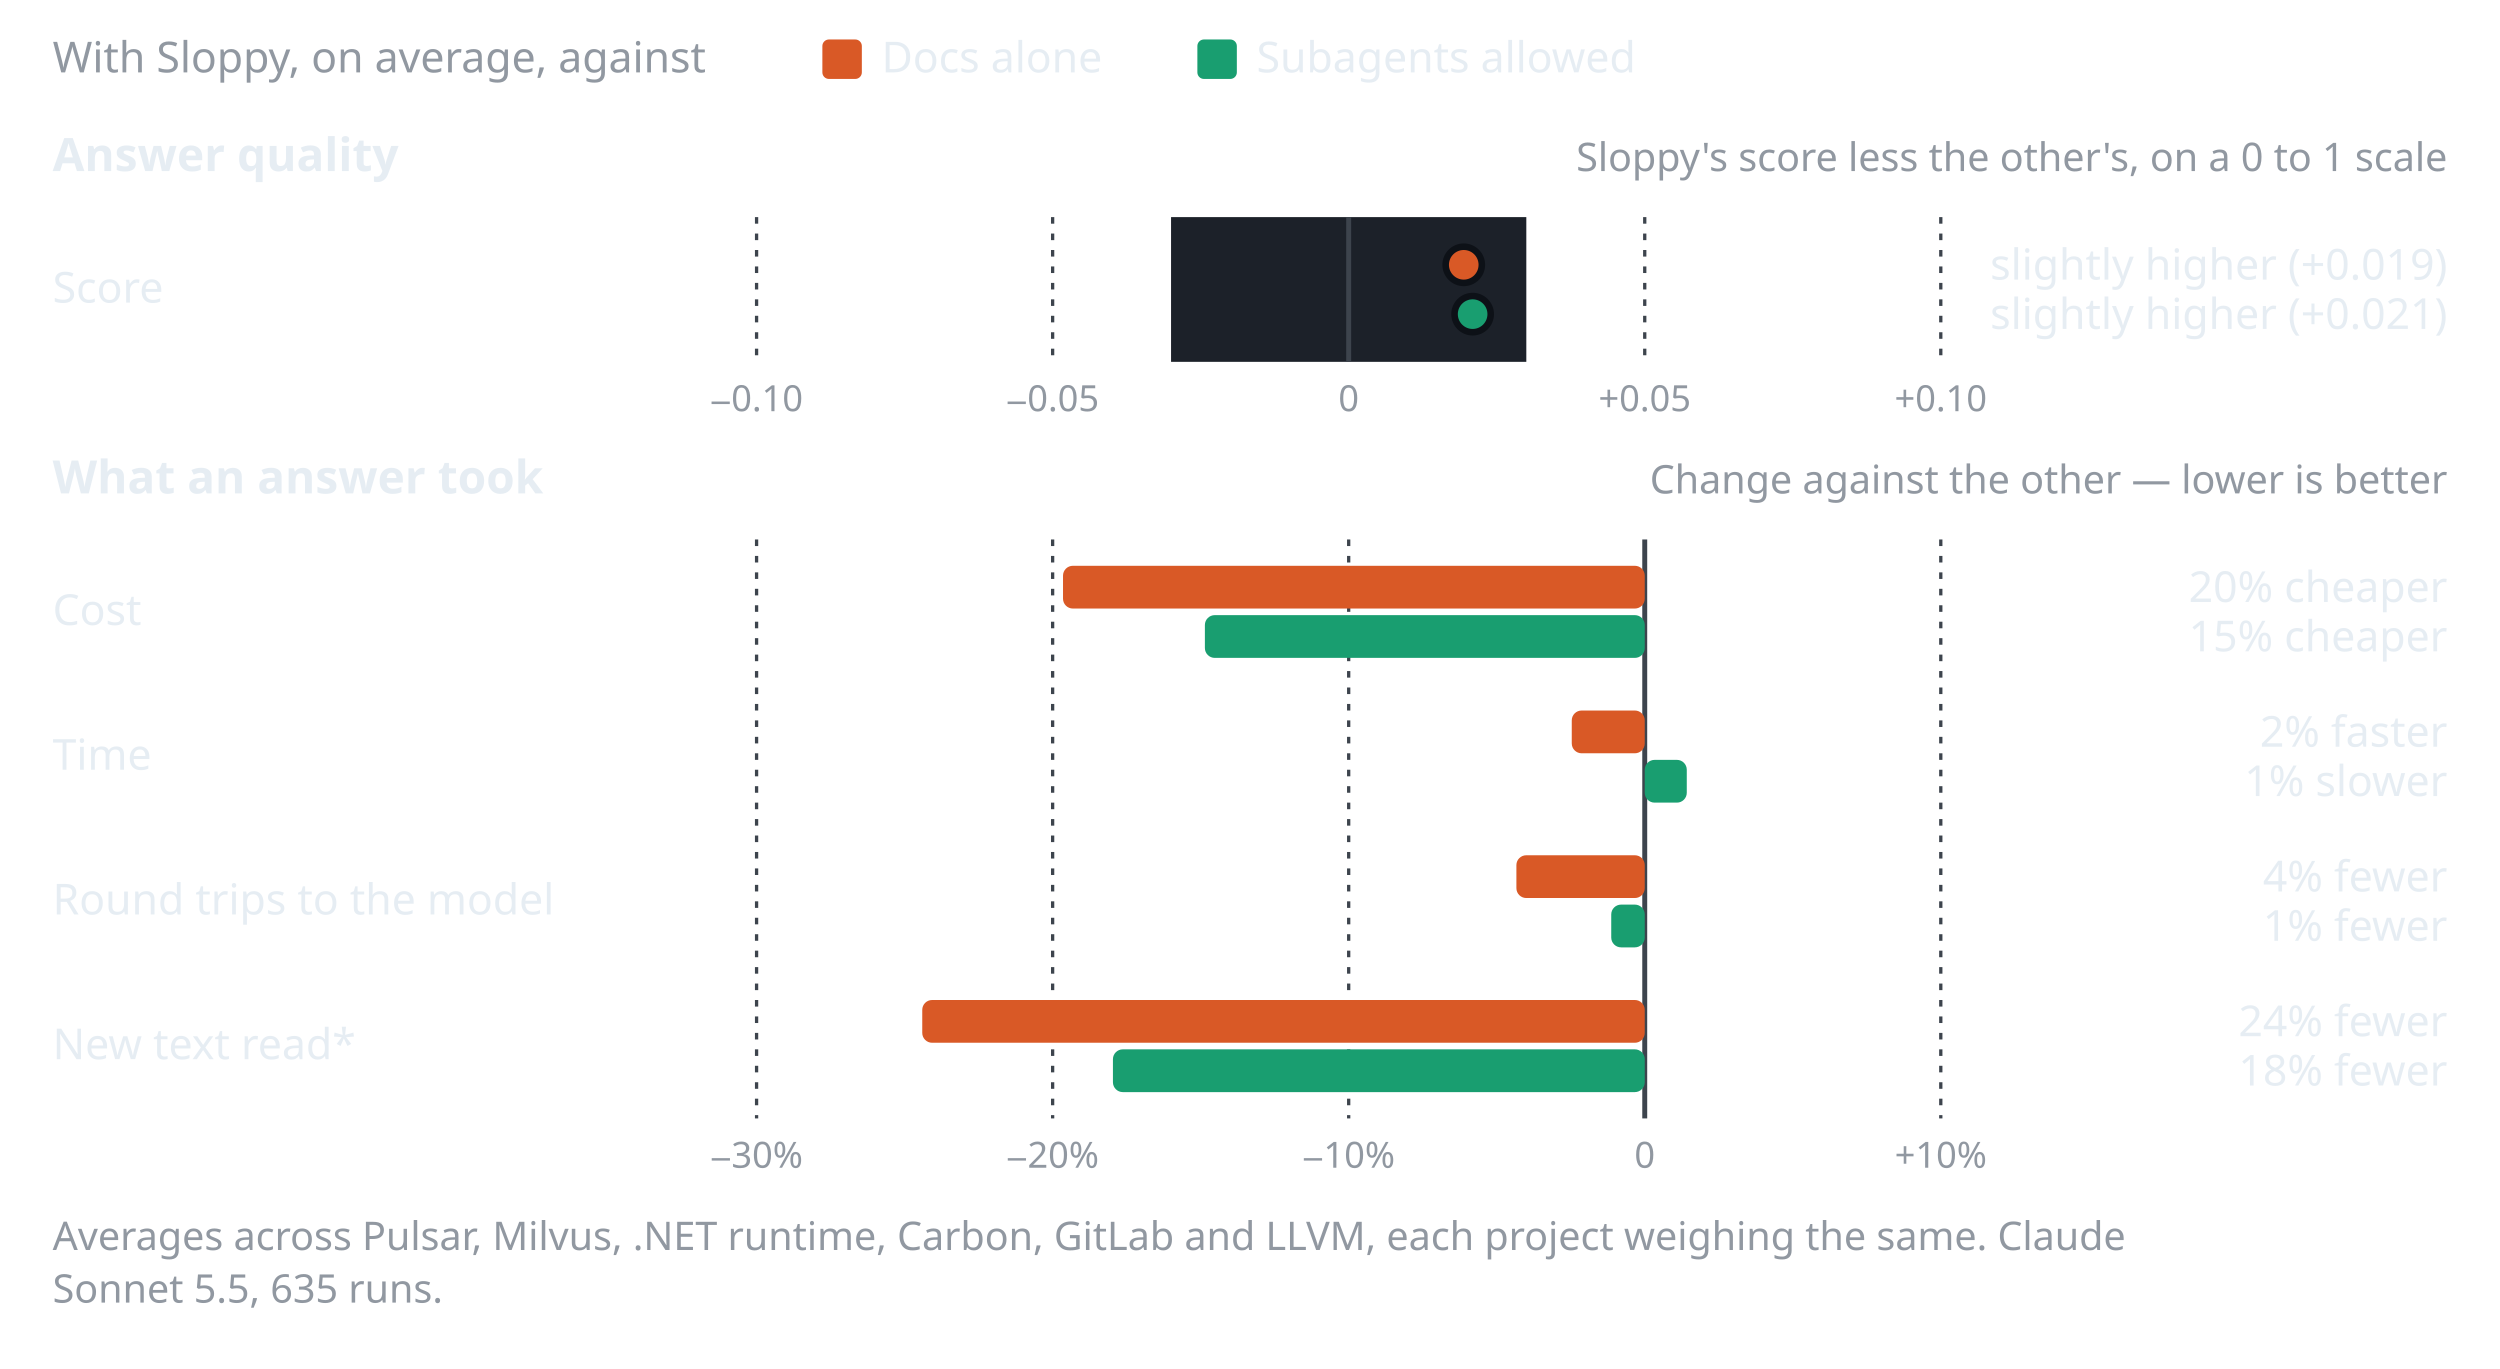
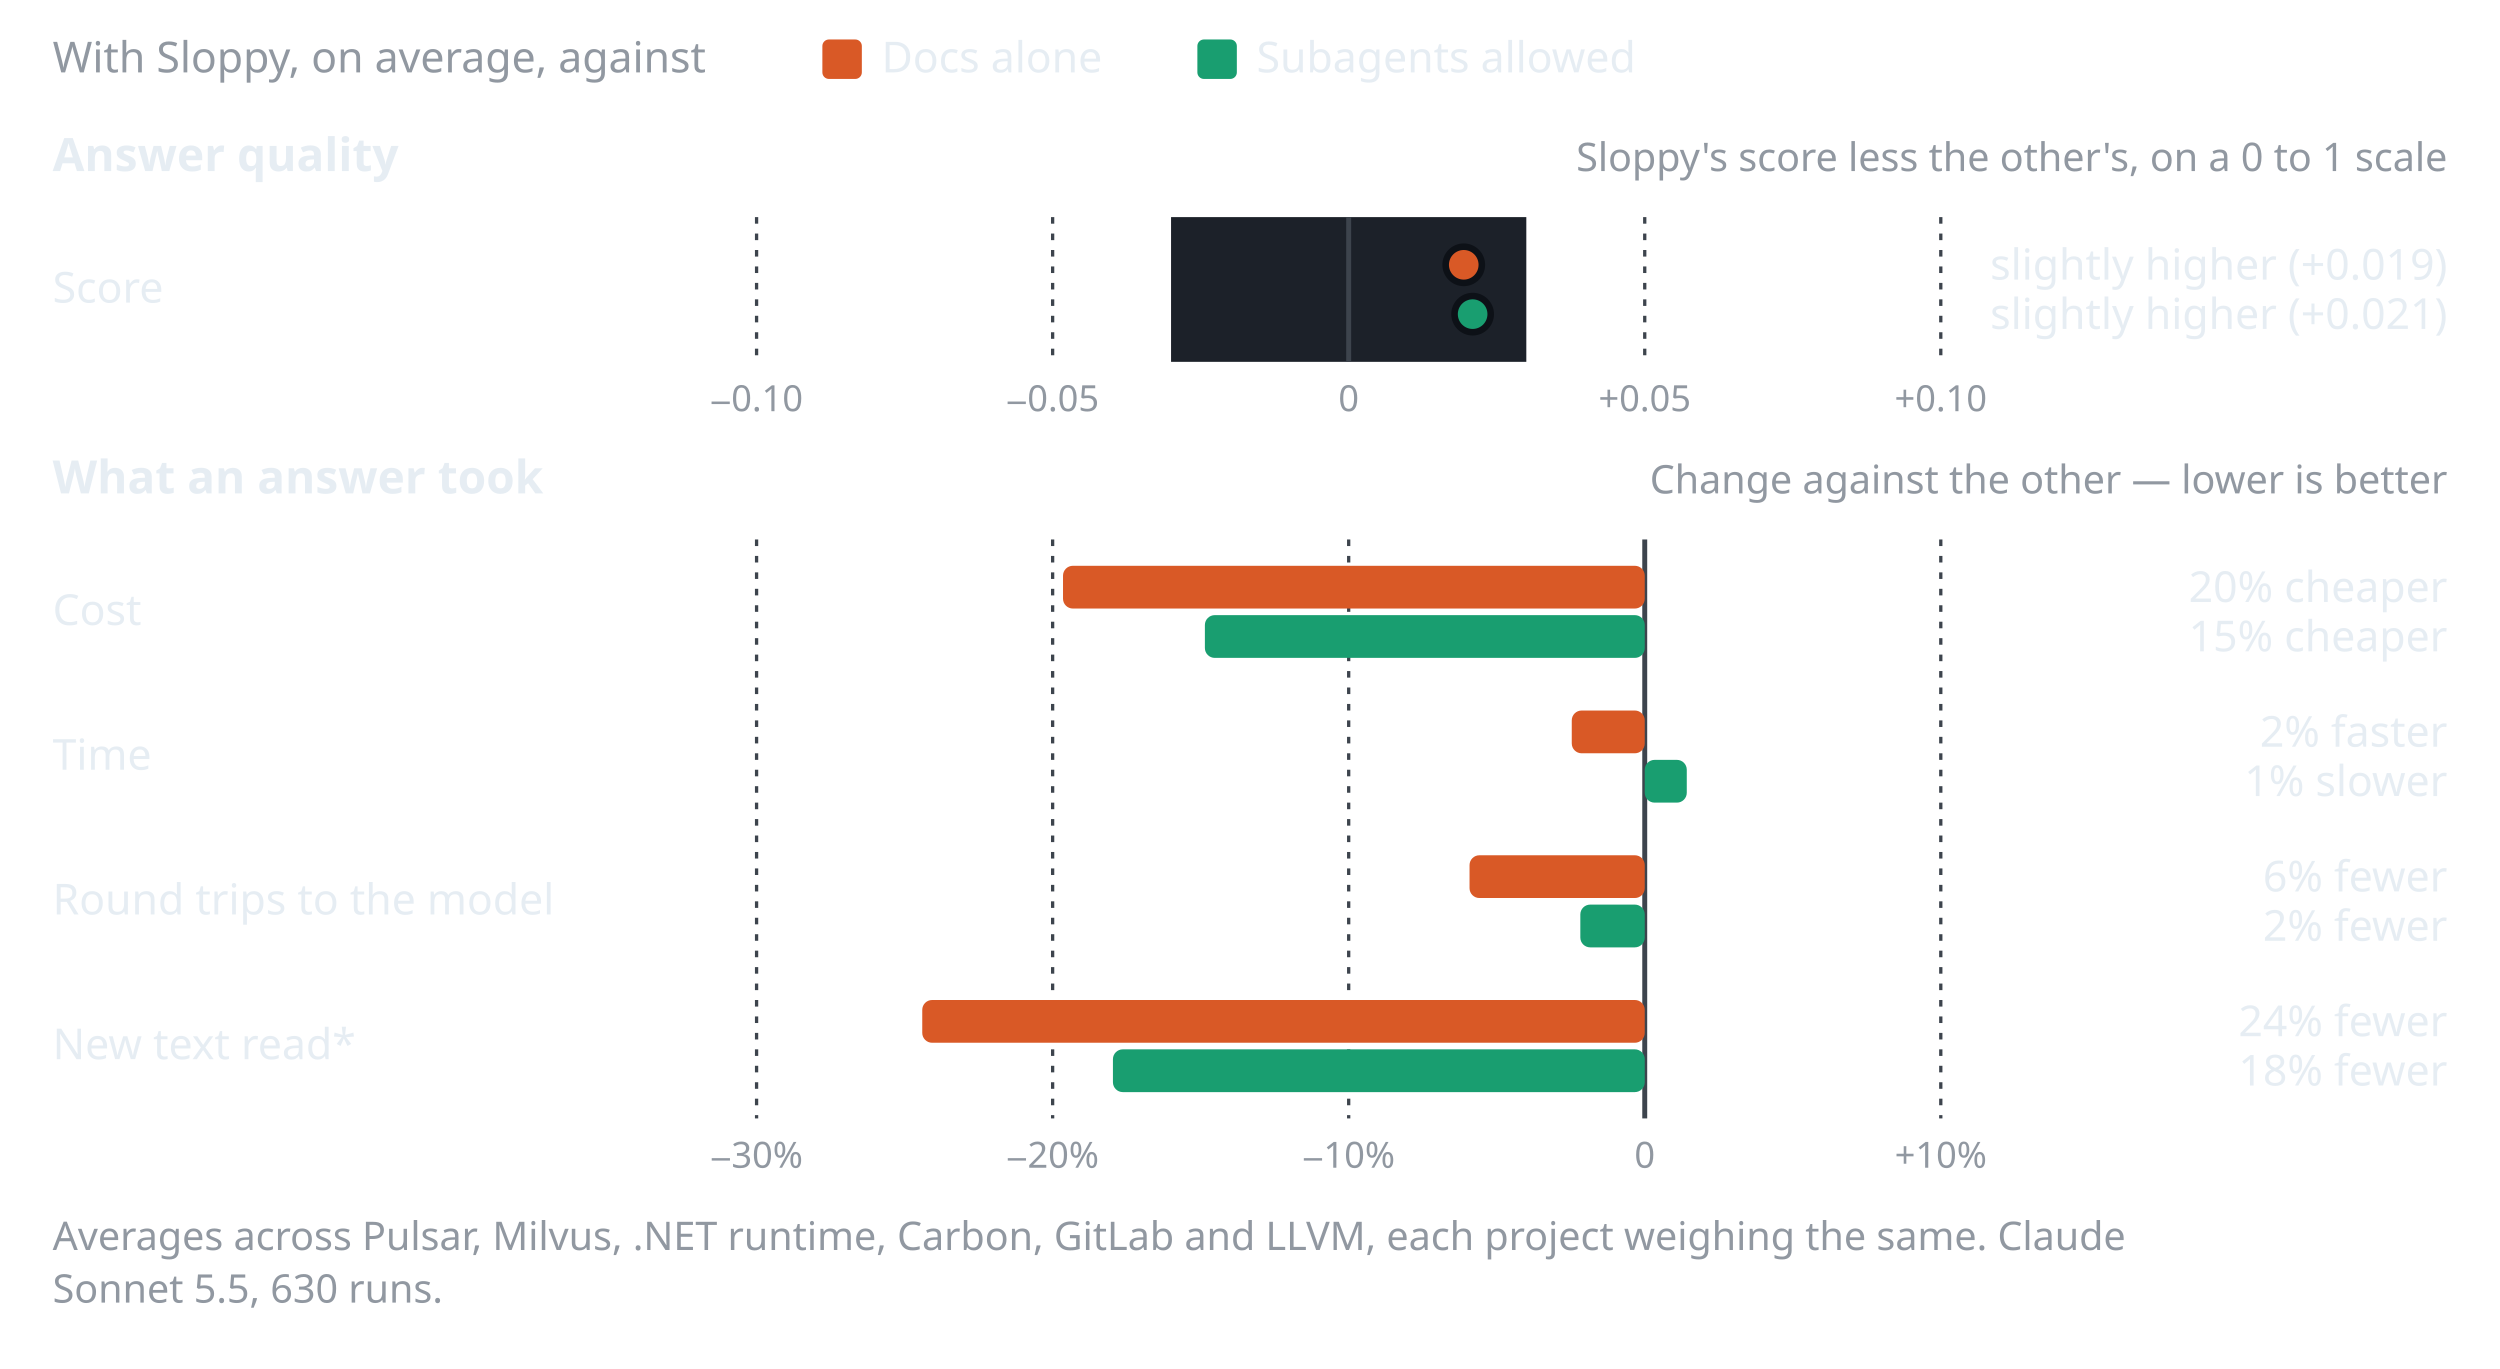
<svg xmlns="http://www.w3.org/2000/svg" width="760" height="416" viewBox="0 0 760 416" font-family="-apple-system, BlinkMacSystemFont, 'Segoe UI', 'Noto Sans', Helvetica, Arial, sans-serif" font-size="13" role="img" aria-label="Sloppy against the docs alone and against subagents, on the large projects">
  <text x="16" y="22" fill="#9198a1">With Sloppy, on average, against</text>
  <rect x="250" y="12" width="12" height="12" rx="2" fill="#d95926" />
  <text x="268" y="22" fill="#e6edf3">Docs alone</text>
  <rect x="364" y="12" width="12" height="12" rx="2" fill="#199e70" />
  <text x="382" y="22" fill="#e6edf3">Subagents allowed</text>
  <text x="16" y="52" fill="#e6edf3" font-weight="600" font-size="14">Answer quality</text>
  <text x="744" y="52" fill="#9198a1" text-anchor="end" font-size="12">Sloppy's score less the other's, on a 0 to 1 scale</text>
  <rect x="356" y="66" width="108" height="44" fill="#1c2129" />
  <line x1="230" x2="230" y1="66" y2="110" stroke="#3d444d" stroke-width="1" stroke-dasharray="2 3" />
  <text x="230" y="125" fill="#9198a1" text-anchor="middle" font-size="11">−0.10</text>
  <line x1="320" x2="320" y1="66" y2="110" stroke="#3d444d" stroke-width="1" stroke-dasharray="2 3" />
  <text x="320" y="125" fill="#9198a1" text-anchor="middle" font-size="11">−0.05</text>
  <line x1="410" x2="410" y1="66" y2="110" stroke="#3d444d" stroke-width="1.5" />
  <text x="410" y="125" fill="#9198a1" text-anchor="middle" font-size="11">0</text>
  <line x1="500" x2="500" y1="66" y2="110" stroke="#3d444d" stroke-width="1" stroke-dasharray="2 3" />
  <text x="500" y="125" fill="#9198a1" text-anchor="middle" font-size="11">+0.05</text>
  <line x1="590" x2="590" y1="66" y2="110" stroke="#3d444d" stroke-width="1" stroke-dasharray="2 3" />
  <text x="590" y="125" fill="#9198a1" text-anchor="middle" font-size="11">+0.10</text>
  <text x="16" y="92" fill="#e6edf3">Score</text>
  <circle cx="444.98" cy="80.5" r="5.5" fill="#d95926" stroke="#0d1117" stroke-width="2" />
  <text x="744" y="85" fill="#e6edf3" text-anchor="end" font-variant-numeric="tabular-nums">slightly higher (+0.019)</text>
  <circle cx="447.68" cy="95.5" r="5.5" fill="#199e70" stroke="#0d1117" stroke-width="2" />
  <text x="744" y="100" fill="#e6edf3" text-anchor="end" font-variant-numeric="tabular-nums">slightly higher (+0.021)</text>
  <text x="16" y="150" fill="#e6edf3" font-weight="600" font-size="14">What an answer took</text>
  <text x="744" y="150" fill="#9198a1" text-anchor="end" font-size="12">Change against the other — lower is better</text>
  <line x1="230" x2="230" y1="164" y2="340" stroke="#3d444d" stroke-width="1" stroke-dasharray="2 3" />
  <text x="230" y="355" fill="#9198a1" text-anchor="middle" font-size="11">−30%</text>
  <line x1="320" x2="320" y1="164" y2="340" stroke="#3d444d" stroke-width="1" stroke-dasharray="2 3" />
  <text x="320" y="355" fill="#9198a1" text-anchor="middle" font-size="11">−20%</text>
  <line x1="410" x2="410" y1="164" y2="340" stroke="#3d444d" stroke-width="1" stroke-dasharray="2 3" />
  <text x="410" y="355" fill="#9198a1" text-anchor="middle" font-size="11">−10%</text>
  <line x1="500" x2="500" y1="164" y2="340" stroke="#3d444d" stroke-width="1.5" />
  <text x="500" y="355" fill="#9198a1" text-anchor="middle" font-size="11">0</text>
  <line x1="590" x2="590" y1="164" y2="340" stroke="#3d444d" stroke-width="1" stroke-dasharray="2 3" />
  <text x="590" y="355" fill="#9198a1" text-anchor="middle" font-size="11">+10%</text>
  <text x="16" y="190" fill="#e6edf3">Cost</text>
  <rect x="323.156" y="172" width="176.844" height="13" rx="3" fill="#d95926" />
  <text x="744" y="183" fill="#e6edf3" text-anchor="end" font-variant-numeric="tabular-nums">20% cheaper</text>
  <rect x="366.286" y="187" width="133.714" height="13" rx="3" fill="#199e70" />
  <text x="744" y="198" fill="#e6edf3" text-anchor="end" font-variant-numeric="tabular-nums">15% cheaper</text>
  <text x="16" y="234" fill="#e6edf3">Time</text>
  <rect x="477.816" y="216" width="22.184" height="13" rx="3" fill="#d95926" />
  <text x="744" y="227" fill="#e6edf3" text-anchor="end" font-variant-numeric="tabular-nums">2% faster</text>
  <rect x="500" y="231" width="12.78" height="13" rx="3" fill="#199e70" />
  <text x="744" y="242" fill="#e6edf3" text-anchor="end" font-variant-numeric="tabular-nums">1% slower</text>
  <text x="16" y="278" fill="#e6edf3">Round trips to the model</text>
-   <rect x="460.984" y="260" width="39.016" height="13" rx="3" fill="#d95926" />
-   <text x="744" y="271" fill="#e6edf3" text-anchor="end" font-variant-numeric="tabular-nums">4% fewer</text>
-   <rect x="489.815" y="275" width="10.185" height="13" rx="3" fill="#199e70" />
-   <text x="744" y="286" fill="#e6edf3" text-anchor="end" font-variant-numeric="tabular-nums">1% fewer</text>
+   <rect x="446.74" y="260" width="53.26" height="13" rx="3" fill="#d95926" />
+   <text x="744" y="271" fill="#e6edf3" text-anchor="end" font-variant-numeric="tabular-nums">6% fewer</text>
+   <rect x="480.419" y="275" width="19.581" height="13" rx="3" fill="#199e70" />
+   <text x="744" y="286" fill="#e6edf3" text-anchor="end" font-variant-numeric="tabular-nums">2% fewer</text>
  <text x="16" y="322" fill="#e6edf3">New text read*</text>
  <rect x="280.365" y="304" width="219.635" height="13" rx="3" fill="#d95926" />
  <text x="744" y="315" fill="#e6edf3" text-anchor="end" font-variant-numeric="tabular-nums">24% fewer</text>
  <rect x="338.331" y="319" width="161.669" height="13" rx="3" fill="#199e70" />
  <text x="744" y="330" fill="#e6edf3" text-anchor="end" font-variant-numeric="tabular-nums">18% fewer</text>
  <text x="16" y="380" fill="#9198a1" font-size="12">Averages across Pulsar, Milvus, .NET runtime, Carbon, GitLab and LLVM, each project weighing the same. Claude</text>
-   <text x="16" y="396" fill="#9198a1" font-size="12">Sonnet 5.5, 635 runs.</text>
+   <text x="16" y="396" fill="#9198a1" font-size="12">Sonnet 5.5, 630 runs.</text>
</svg>
